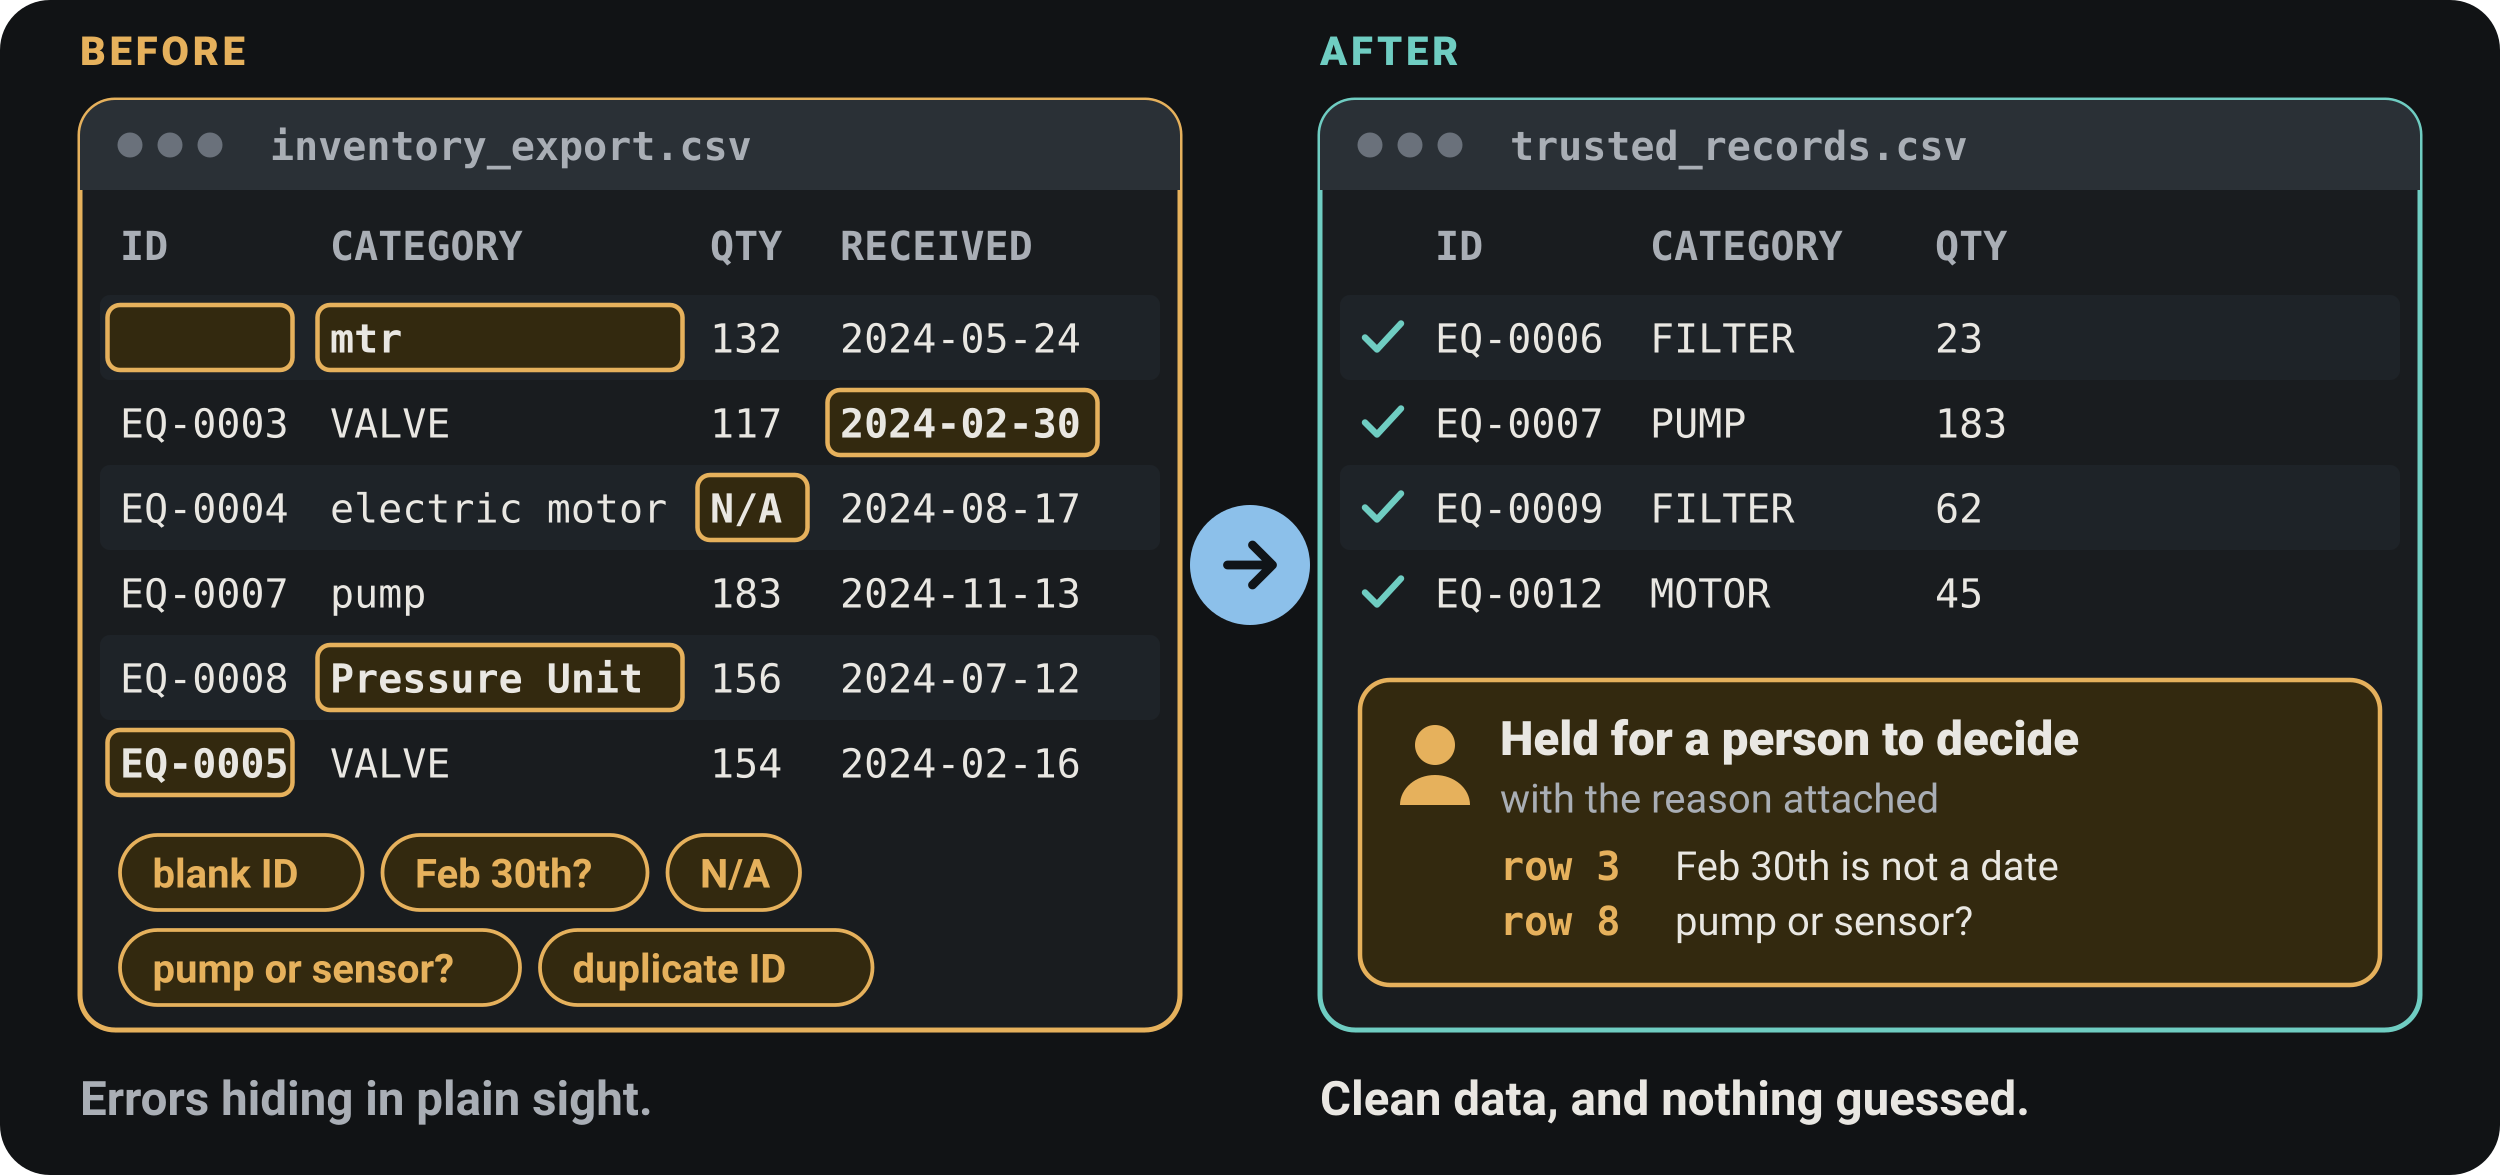
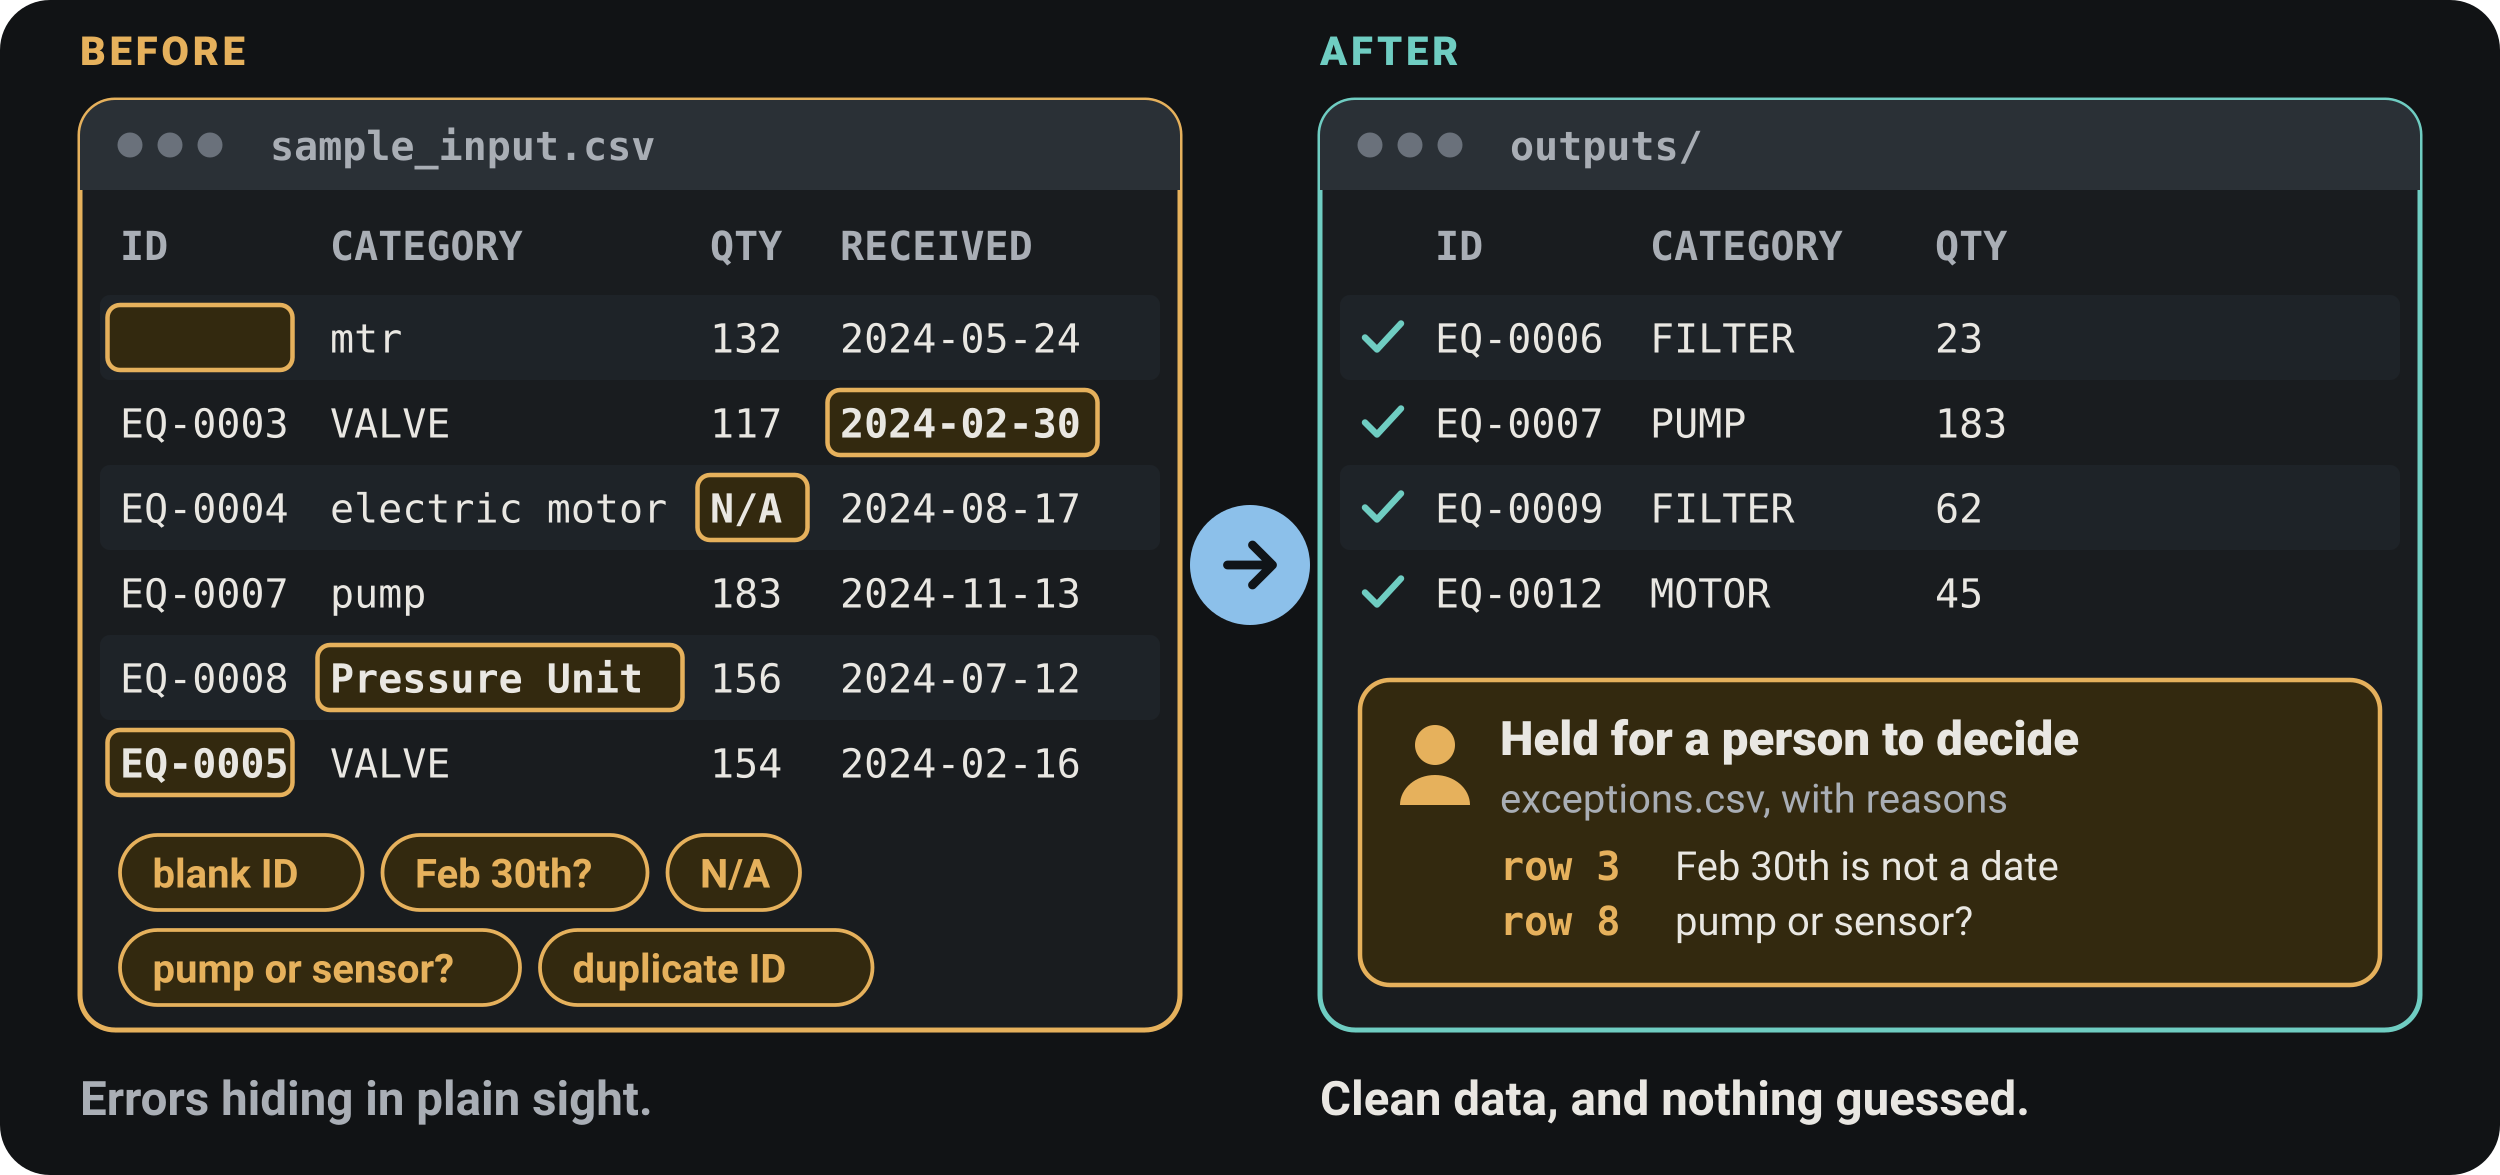
<svg xmlns="http://www.w3.org/2000/svg" viewBox="0 0 1000 470" width="1000" height="470" role="img" aria-labelledby="t">
  <defs>
    <marker id="ah" viewBox="0 0 10 10" refX="9" refY="5" markerWidth="7" markerHeight="7" orient="auto-start-reverse">
      <path d="M0 0L10 5L0 10z" fill="#848D98" />
    </marker>
    <marker id="aw" viewBox="0 0 10 10" refX="9" refY="5" markerWidth="7" markerHeight="7" orient="auto-start-reverse">
      <path d="M0 0L10 5L0 10z" fill="#E6B15C" />
    </marker>
  </defs>
  <rect width="1000" height="470" rx="20" fill="#111315" />
  <g font-family="system-ui,-apple-system,'Segoe UI',Roboto,Helvetica,Arial,sans-serif">
    <text x="32" y="26" font-size="16" fill="#E6B15C" font-weight="800" letter-spacing="1.5">BEFORE</text>
    <text x="528" y="26" font-size="16" fill="#6FCDC2" font-weight="800" letter-spacing="1.5">AFTER</text>
    <rect x="32" y="40" width="440" height="372" rx="14" fill="#191C1F" stroke="#E6B15C" stroke-width="2" />
    <path d="M32 54 a14 14 0 0 1 14 -14 h412 a14 14 0 0 1 14 14 v22 h-440 z" fill="#2A3036" />
    <circle cx="52" cy="58" r="5" fill="#848D98" opacity="0.7" />
    <circle cx="68" cy="58" r="5" fill="#848D98" opacity="0.7" />
    <circle cx="84" cy="58" r="5" fill="#848D98" opacity="0.7" />
-     <text x="108" y="64" font-size="16" fill="#A9AEB5" font-weight="600" font-family="ui-monospace,'SF Mono','Cascadia Mono',Menlo,Consolas,monospace">inventory_export.csv</text>
+     <text x="108" y="64" font-size="16" fill="#A9AEB5" font-weight="600" font-family="ui-monospace,'SF Mono','Cascadia Mono',Menlo,Consolas,monospace">sample_input.csv</text>
    <rect x="528" y="40" width="440" height="372" rx="14" fill="#191C1F" stroke="#6FCDC2" stroke-width="2" />
    <path d="M528 54 a14 14 0 0 1 14 -14 h412 a14 14 0 0 1 14 14 v22 h-440 z" fill="#2A3036" />
    <circle cx="548" cy="58" r="5" fill="#848D98" opacity="0.7" />
    <circle cx="564" cy="58" r="5" fill="#848D98" opacity="0.7" />
    <circle cx="580" cy="58" r="5" fill="#848D98" opacity="0.7" />
-     <text x="604" y="64" font-size="16" fill="#A9AEB5" font-weight="600" font-family="ui-monospace,'SF Mono','Cascadia Mono',Menlo,Consolas,monospace">trusted_records.csv</text>
+     <text x="604" y="64" font-size="16" fill="#A9AEB5" font-weight="600" font-family="ui-monospace,'SF Mono','Cascadia Mono',Menlo,Consolas,monospace">outputs/</text>
    <text x="48" y="104" font-size="16" fill="#A9AEB5" font-weight="700" font-family="ui-monospace,'SF Mono','Cascadia Mono',Menlo,Consolas,monospace">ID</text>
    <text x="132" y="104" font-size="16" fill="#A9AEB5" font-weight="700" font-family="ui-monospace,'SF Mono','Cascadia Mono',Menlo,Consolas,monospace">CATEGORY</text>
    <text x="284" y="104" font-size="16" fill="#A9AEB5" font-weight="700" font-family="ui-monospace,'SF Mono','Cascadia Mono',Menlo,Consolas,monospace">QTY</text>
    <text x="336" y="104" font-size="16" fill="#A9AEB5" font-weight="700" font-family="ui-monospace,'SF Mono','Cascadia Mono',Menlo,Consolas,monospace">RECEIVED</text>
    <rect x="40" y="118" width="424" height="34" rx="4" fill="#1E2328" />
    <rect x="43" y="122" width="74" height="26" rx="5" fill="#33290F" stroke="#E6B15C" stroke-width="1.8" />
-     <rect x="127" y="122" width="146" height="26" rx="5" fill="#33290F" stroke="#E6B15C" stroke-width="1.8" />
-     <text x="132" y="141" font-size="16" fill="#E9E7E2" font-weight="600" font-family="ui-monospace,'SF Mono','Cascadia Mono',Menlo,Consolas,monospace">mtr</text>
+     <text x="132" y="141" font-size="16" fill="#E9E7E2" font-family="ui-monospace,'SF Mono','Cascadia Mono',Menlo,Consolas,monospace">mtr</text>
    <text x="284" y="141" font-size="16" fill="#E9E7E2" font-family="ui-monospace,'SF Mono','Cascadia Mono',Menlo,Consolas,monospace">132</text>
    <text x="336" y="141" font-size="16" fill="#E9E7E2" font-family="ui-monospace,'SF Mono','Cascadia Mono',Menlo,Consolas,monospace">2024-05-24</text>
    <rect x="331" y="156" width="108" height="26" rx="5" fill="#33290F" stroke="#E6B15C" stroke-width="1.8" />
    <text x="48" y="175" font-size="16" fill="#E9E7E2" font-family="ui-monospace,'SF Mono','Cascadia Mono',Menlo,Consolas,monospace">EQ-0003</text>
    <text x="132" y="175" font-size="16" fill="#E9E7E2" font-family="ui-monospace,'SF Mono','Cascadia Mono',Menlo,Consolas,monospace">VALVE</text>
    <text x="284" y="175" font-size="16" fill="#E9E7E2" font-family="ui-monospace,'SF Mono','Cascadia Mono',Menlo,Consolas,monospace">117</text>
    <text x="336" y="175" font-size="16" fill="#E9E7E2" font-weight="600" font-family="ui-monospace,'SF Mono','Cascadia Mono',Menlo,Consolas,monospace">2024-02-30</text>
    <rect x="40" y="186" width="424" height="34" rx="4" fill="#1E2328" />
    <rect x="279" y="190" width="44" height="26" rx="5" fill="#33290F" stroke="#E6B15C" stroke-width="1.8" />
    <text x="48" y="209" font-size="16" fill="#E9E7E2" font-family="ui-monospace,'SF Mono','Cascadia Mono',Menlo,Consolas,monospace">EQ-0004</text>
    <text x="132" y="209" font-size="16" fill="#E9E7E2" font-family="ui-monospace,'SF Mono','Cascadia Mono',Menlo,Consolas,monospace">electric motor</text>
    <text x="284" y="209" font-size="16" fill="#E9E7E2" font-weight="600" font-family="ui-monospace,'SF Mono','Cascadia Mono',Menlo,Consolas,monospace">N/A</text>
    <text x="336" y="209" font-size="16" fill="#E9E7E2" font-family="ui-monospace,'SF Mono','Cascadia Mono',Menlo,Consolas,monospace">2024-08-17</text>
    <text x="48" y="243" font-size="16" fill="#E9E7E2" font-family="ui-monospace,'SF Mono','Cascadia Mono',Menlo,Consolas,monospace">EQ-0007</text>
    <text x="132" y="243" font-size="16" fill="#E9E7E2" font-family="ui-monospace,'SF Mono','Cascadia Mono',Menlo,Consolas,monospace">pump</text>
    <text x="284" y="243" font-size="16" fill="#E9E7E2" font-family="ui-monospace,'SF Mono','Cascadia Mono',Menlo,Consolas,monospace">183</text>
    <text x="336" y="243" font-size="16" fill="#E9E7E2" font-family="ui-monospace,'SF Mono','Cascadia Mono',Menlo,Consolas,monospace">2024-11-13</text>
    <rect x="40" y="254" width="424" height="34" rx="4" fill="#1E2328" />
    <rect x="127" y="258" width="146" height="26" rx="5" fill="#33290F" stroke="#E6B15C" stroke-width="1.8" />
    <text x="48" y="277" font-size="16" fill="#E9E7E2" font-family="ui-monospace,'SF Mono','Cascadia Mono',Menlo,Consolas,monospace">EQ-0008</text>
    <text x="132" y="277" font-size="16" fill="#E9E7E2" font-weight="600" font-family="ui-monospace,'SF Mono','Cascadia Mono',Menlo,Consolas,monospace">Pressure Unit</text>
    <text x="284" y="277" font-size="16" fill="#E9E7E2" font-family="ui-monospace,'SF Mono','Cascadia Mono',Menlo,Consolas,monospace">156</text>
    <text x="336" y="277" font-size="16" fill="#E9E7E2" font-family="ui-monospace,'SF Mono','Cascadia Mono',Menlo,Consolas,monospace">2024-07-12</text>
    <rect x="43" y="292" width="74" height="26" rx="5" fill="#33290F" stroke="#E6B15C" stroke-width="1.8" />
    <text x="48" y="311" font-size="16" fill="#E9E7E2" font-weight="600" font-family="ui-monospace,'SF Mono','Cascadia Mono',Menlo,Consolas,monospace">EQ-0005</text>
    <text x="132" y="311" font-size="16" fill="#E9E7E2" font-family="ui-monospace,'SF Mono','Cascadia Mono',Menlo,Consolas,monospace">VALVE</text>
    <text x="284" y="311" font-size="16" fill="#E9E7E2" font-family="ui-monospace,'SF Mono','Cascadia Mono',Menlo,Consolas,monospace">154</text>
    <text x="336" y="311" font-size="16" fill="#E9E7E2" font-family="ui-monospace,'SF Mono','Cascadia Mono',Menlo,Consolas,monospace">2024-02-16</text>
    <rect x="48" y="334" width="97" height="30" rx="15" fill="#33290F" stroke="#E6B15C" stroke-width="1.5" />
    <text x="61" y="355" font-size="16" fill="#E6B15C" font-weight="700" data-box="48,334,97,30">blank ID</text>
    <rect x="153" y="334" width="106" height="30" rx="15" fill="#33290F" stroke="#E6B15C" stroke-width="1.5" />
    <text x="166" y="355" font-size="16" fill="#E6B15C" font-weight="700" data-box="153,334,106,30">Feb 30th?</text>
    <rect x="267" y="334" width="53" height="30" rx="15" fill="#33290F" stroke="#E6B15C" stroke-width="1.5" />
    <text x="280" y="355" font-size="16" fill="#E6B15C" font-weight="700" data-box="267,334,53,30">N/A</text>
    <rect x="48" y="372" width="160" height="30" rx="15" fill="#33290F" stroke="#E6B15C" stroke-width="1.5" />
    <text x="61" y="393" font-size="16" fill="#E6B15C" font-weight="700" data-box="48,372,160,30">pump or sensor?</text>
    <rect x="216" y="372" width="133" height="30" rx="15" fill="#33290F" stroke="#E6B15C" stroke-width="1.5" />
    <text x="229" y="393" font-size="16" fill="#E6B15C" font-weight="700" data-box="216,372,133,30">duplicate ID</text>
    <text x="574" y="104" font-size="16" fill="#A9AEB5" font-weight="700" font-family="ui-monospace,'SF Mono','Cascadia Mono',Menlo,Consolas,monospace">ID</text>
    <text x="660" y="104" font-size="16" fill="#A9AEB5" font-weight="700" font-family="ui-monospace,'SF Mono','Cascadia Mono',Menlo,Consolas,monospace">CATEGORY</text>
    <text x="774" y="104" font-size="16" fill="#A9AEB5" font-weight="700" font-family="ui-monospace,'SF Mono','Cascadia Mono',Menlo,Consolas,monospace">QTY</text>
    <rect x="536" y="118" width="424" height="34" rx="4" fill="#1E2328" />
    <path d="M546 135 l4.8 4.8 l9.6 -10.4" fill="none" stroke="#6FCDC2" stroke-width="2.56" stroke-linecap="round" stroke-linejoin="round" />
    <text x="574" y="141" font-size="16" fill="#E9E7E2" font-family="ui-monospace,'SF Mono','Cascadia Mono',Menlo,Consolas,monospace">EQ-0006</text>
    <text x="660" y="141" font-size="16" fill="#E9E7E2" font-family="ui-monospace,'SF Mono','Cascadia Mono',Menlo,Consolas,monospace">FILTER</text>
    <text x="774" y="141" font-size="16" fill="#E9E7E2" font-family="ui-monospace,'SF Mono','Cascadia Mono',Menlo,Consolas,monospace">23</text>
    <path d="M546 169 l4.8 4.8 l9.6 -10.4" fill="none" stroke="#6FCDC2" stroke-width="2.56" stroke-linecap="round" stroke-linejoin="round" />
    <text x="574" y="175" font-size="16" fill="#E9E7E2" font-family="ui-monospace,'SF Mono','Cascadia Mono',Menlo,Consolas,monospace">EQ-0007</text>
    <text x="660" y="175" font-size="16" fill="#E9E7E2" font-family="ui-monospace,'SF Mono','Cascadia Mono',Menlo,Consolas,monospace">PUMP</text>
    <text x="774" y="175" font-size="16" fill="#E9E7E2" font-family="ui-monospace,'SF Mono','Cascadia Mono',Menlo,Consolas,monospace">183</text>
    <rect x="536" y="186" width="424" height="34" rx="4" fill="#1E2328" />
    <path d="M546 203 l4.8 4.8 l9.6 -10.4" fill="none" stroke="#6FCDC2" stroke-width="2.56" stroke-linecap="round" stroke-linejoin="round" />
    <text x="574" y="209" font-size="16" fill="#E9E7E2" font-family="ui-monospace,'SF Mono','Cascadia Mono',Menlo,Consolas,monospace">EQ-0009</text>
    <text x="660" y="209" font-size="16" fill="#E9E7E2" font-family="ui-monospace,'SF Mono','Cascadia Mono',Menlo,Consolas,monospace">FILTER</text>
    <text x="774" y="209" font-size="16" fill="#E9E7E2" font-family="ui-monospace,'SF Mono','Cascadia Mono',Menlo,Consolas,monospace">62</text>
    <path d="M546 237 l4.8 4.8 l9.6 -10.4" fill="none" stroke="#6FCDC2" stroke-width="2.56" stroke-linecap="round" stroke-linejoin="round" />
    <text x="574" y="243" font-size="16" fill="#E9E7E2" font-family="ui-monospace,'SF Mono','Cascadia Mono',Menlo,Consolas,monospace">EQ-0012</text>
    <text x="660" y="243" font-size="16" fill="#E9E7E2" font-family="ui-monospace,'SF Mono','Cascadia Mono',Menlo,Consolas,monospace">MOTOR</text>
    <text x="774" y="243" font-size="16" fill="#E9E7E2" font-family="ui-monospace,'SF Mono','Cascadia Mono',Menlo,Consolas,monospace">45</text>
    <rect x="544" y="272" width="408" height="122" rx="12" fill="#33290F" stroke="#E6B15C" stroke-width="1.8" />
    <circle cx="574" cy="298" r="8" fill="#E6B15C" />
    <path d="M560 322 a14 12 0 0 1 28 0 z" fill="#E6B15C" />
    <text x="600" y="302" font-size="19" fill="#E9E7E2" font-weight="800" data-box="544,272,408,122">Held for a person to decide</text>
-     <text x="600" y="325" font-size="16" fill="#A9AEB5" data-box="544,272,408,122">with the reason attached</text>
+     <text x="600" y="325" font-size="16" fill="#A9AEB5" data-box="544,272,408,122">exceptions.csv, with reasons</text>
    <text x="600" y="352" font-size="16" fill="#E6B15C" font-weight="700" font-family="ui-monospace,'SF Mono','Cascadia Mono',Menlo,Consolas,monospace" data-box="544,272,408,122">row 3</text>
    <text x="670" y="352" font-size="16" fill="#E9E7E2" data-box="544,272,408,122">Feb 30th is not a date</text>
    <text x="600" y="374" font-size="16" fill="#E6B15C" font-weight="700" font-family="ui-monospace,'SF Mono','Cascadia Mono',Menlo,Consolas,monospace" data-box="544,272,408,122">row 8</text>
    <text x="670" y="374" font-size="16" fill="#E9E7E2" data-box="544,272,408,122">pump or sensor?</text>
    <circle cx="500" cy="226" r="24" fill="#8CC0EA" />
    <path d="M491 226 h16 M501 218 l8 8 l-8 8" fill="none" stroke="#101418" stroke-width="3.5" stroke-linecap="round" stroke-linejoin="round" />
    <text x="32" y="446" font-size="19" fill="#A9AEB5" font-weight="600">Errors hiding in plain sight.</text>
    <text x="528" y="446" font-size="19" fill="#E9E7E2" font-weight="700">Clean data, and nothing guessed.</text>
  </g>
</svg>
